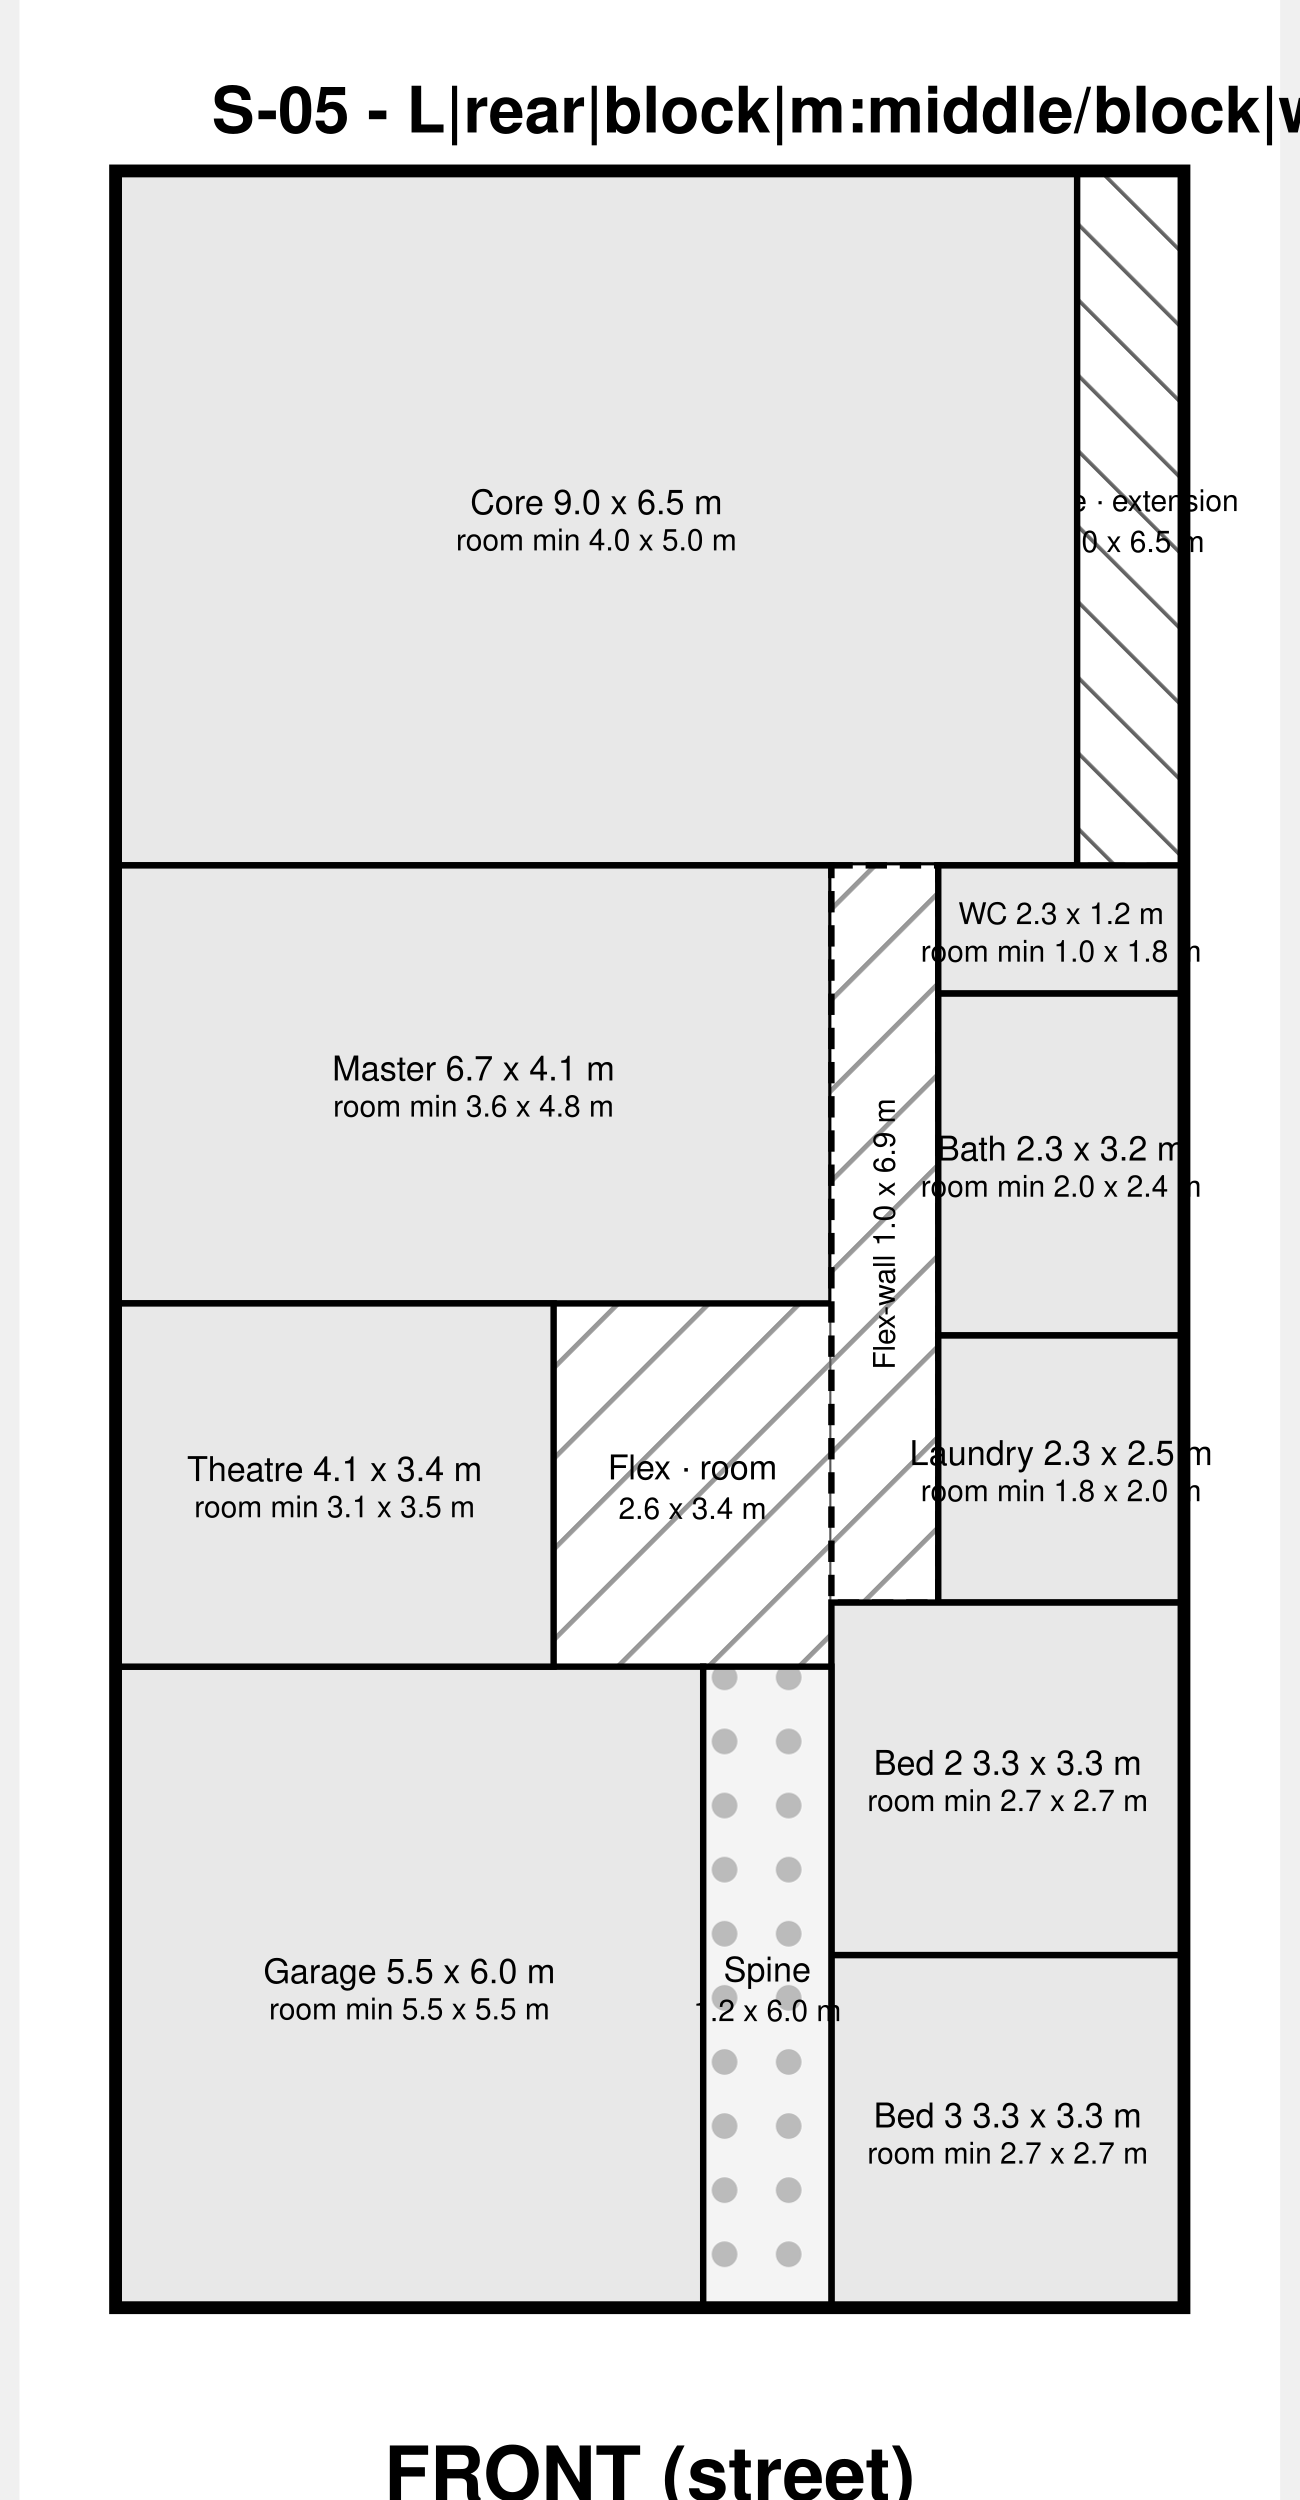
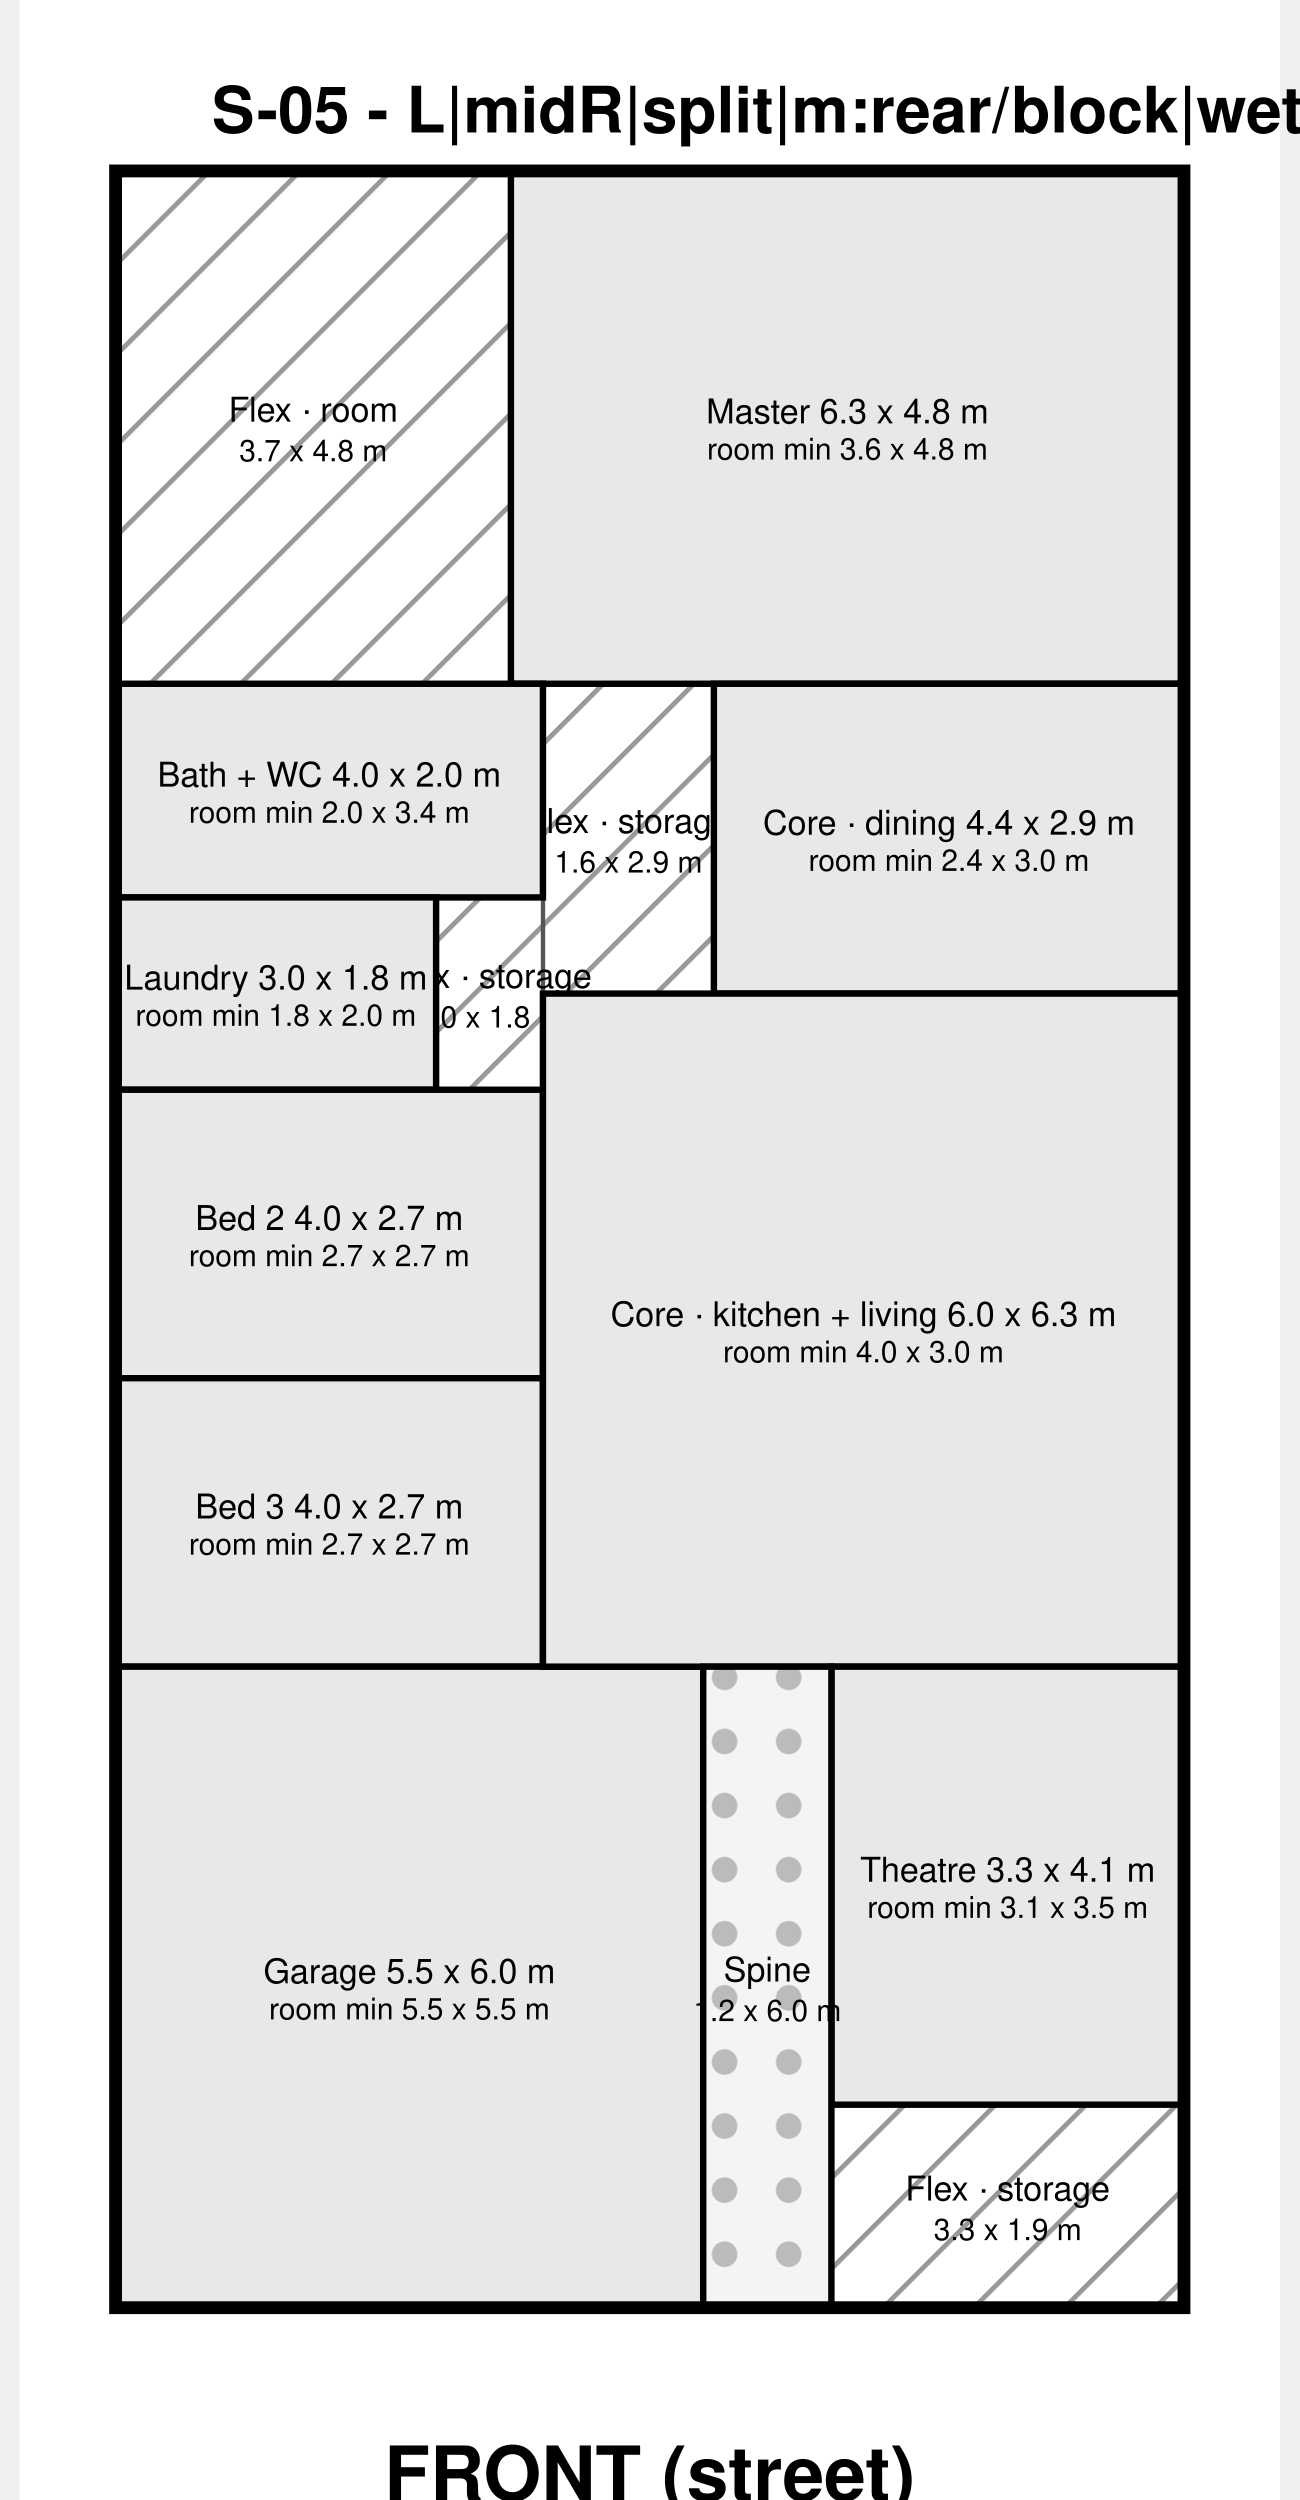
<svg xmlns="http://www.w3.org/2000/svg" width="590" height="1135" viewBox="-900 -1600 11800 23400" font-family="Helvetica, Arial, sans-serif" fill="#000">
  <defs>
    <pattern id="hatch" width="600" height="600" patternUnits="userSpaceOnUse" patternTransform="rotate(45)">
      <rect width="600" height="600" fill="#ffffff" />
      <line x1="0" y1="0" x2="0" y2="600" stroke="#999" stroke-width="90" />
    </pattern>
    <pattern id="hatch2" width="500" height="500" patternUnits="userSpaceOnUse" patternTransform="rotate(-45)">
      <rect width="500" height="500" fill="#ffffff" />
      <line x1="0" y1="0" x2="0" y2="500" stroke="#666" stroke-width="70" />
    </pattern>
    <pattern id="hatch3" width="600" height="600" patternUnits="userSpaceOnUse">
      <rect width="600" height="600" fill="#ffffff" />
      <line x1="0" y1="0" x2="0" y2="600" stroke="#aaa" stroke-width="60" />
      <line x1="0" y1="0" x2="600" y2="0" stroke="#aaa" stroke-width="60" />
    </pattern>
    <pattern id="dots" width="600" height="600" patternUnits="userSpaceOnUse">
      <rect width="600" height="600" fill="#f4f4f4" />
      <circle cx="300" cy="300" r="120" fill="#bbb" />
    </pattern>
  </defs>
  <rect x="-900" y="-1600" width="11800" height="23400" fill="#ffffff" />
-   <text x="900" y="-360" font-size="600" font-weight="bold">S-05 - L|rear|block|m:middle/block|wet:split|rr:-|fw|v2</text>
+   <text x="900" y="-360" font-size="600" font-weight="bold">S-05 - L|midR|split|m:rear/block|wet:block|rr:FM|nofw|v0</text>
  <g>
-     <rect x="4100" y="10600" width="2600" height="3400" fill="url(#hatch)" stroke="#555" stroke-width="40" />
-     <text x="5400" y="12140" font-size="320" text-anchor="middle" dominant-baseline="middle">Flex · room</text>
-     <text x="5400" y="12524" font-size="280" text-anchor="middle" dominant-baseline="middle">2.6 x 3.4 m</text>
+     <rect x="0" y="0" width="3700" height="4800" fill="url(#hatch)" stroke="#555" stroke-width="40" />
+     <text x="1850" y="2240" font-size="320" text-anchor="middle" dominant-baseline="middle">Flex · room</text>
+     <text x="1850" y="2624" font-size="280" text-anchor="middle" dominant-baseline="middle">3.7 x 4.8 m</text>
  </g>
  <g>
-     <rect x="9000" y="0" width="1000" height="6500" fill="url(#hatch2)" stroke="#555" stroke-width="40" />
-     <text x="9500" y="3090" font-size="280" text-anchor="middle" dominant-baseline="middle">Core · extension</text>
-     <text x="9500" y="3474" font-size="280" text-anchor="middle" dominant-baseline="middle">1.0 x 6.5 m</text>
-     <rect x="0" y="0" width="10000" height="6500" fill="none" stroke="#000" stroke-width="50" stroke-dasharray="350 200" />
+     <rect x="4000" y="4800" width="1600" height="2900" fill="url(#hatch)" stroke="#555" stroke-width="40" />
+     <text x="4800" y="6090" font-size="320" text-anchor="middle" dominant-baseline="middle">Flex · storage</text>
+     <text x="4800" y="6474" font-size="280" text-anchor="middle" dominant-baseline="middle">1.6 x 2.9 m</text>
  </g>
  <g>
-     <rect x="0" y="0" width="9000" height="6500" fill="#e8e8e8" stroke="#000" stroke-width="60" />
-     <text x="4500" y="3106" font-size="320" text-anchor="middle" dominant-baseline="middle">Core 9.0 x 6.5 m</text>
-     <text x="4500" y="3458" font-size="280" text-anchor="middle" dominant-baseline="middle">room min 4.0 x 5.0 m</text>
+     <rect x="3000" y="6800" width="1000" height="1800" fill="url(#hatch)" stroke="#555" stroke-width="40" />
+     <text x="3500" y="7540" font-size="320" text-anchor="middle" dominant-baseline="middle">Flex · storage</text>
+     <text x="3500" y="7924" font-size="280" text-anchor="middle" dominant-baseline="middle">1.0 x 1.8 m</text>
  </g>
  <g>
-     <rect x="0" y="6500" width="6700" height="4100" fill="#e8e8e8" stroke="#000" stroke-width="60" />
-     <text x="3350" y="8406" font-size="320" text-anchor="middle" dominant-baseline="middle">Master 6.7 x 4.1 m</text>
-     <text x="3350" y="8758" font-size="280" text-anchor="middle" dominant-baseline="middle">room min 3.6 x 4.8 m</text>
+     <rect x="6700" y="18100" width="3300" height="1900" fill="url(#hatch)" stroke="#555" stroke-width="40" />
+     <text x="8350" y="18890" font-size="320" text-anchor="middle" dominant-baseline="middle">Flex · storage</text>
+     <text x="8350" y="19274" font-size="280" text-anchor="middle" dominant-baseline="middle">3.3 x 1.9 m</text>
+   </g>
+   <g>
+     <rect x="3700" y="0" width="6300" height="4800" fill="#e8e8e8" stroke="#000" stroke-width="60" />
+     <text x="6850" y="2256" font-size="320" text-anchor="middle" dominant-baseline="middle">Master 6.3 x 4.8 m</text>
+     <text x="6850" y="2608" font-size="280" text-anchor="middle" dominant-baseline="middle">room min 3.6 x 4.8 m</text>
+   </g>
+   <g>
+     <rect x="0" y="4800" width="4000" height="2000" fill="#e8e8e8" stroke="#000" stroke-width="60" />
+     <text x="2000" y="5656" font-size="320" text-anchor="middle" dominant-baseline="middle">Bath + WC 4.0 x 2.0 m</text>
+     <text x="2000" y="6008" font-size="280" text-anchor="middle" dominant-baseline="middle">room min 2.0 x 3.4 m</text>
+   </g>
+   <g>
+     <rect x="0" y="6800" width="3000" height="1800" fill="#e8e8e8" stroke="#000" stroke-width="60" />
+     <text x="1500" y="7556" font-size="320" text-anchor="middle" dominant-baseline="middle">Laundry 3.0 x 1.8 m</text>
+     <text x="1500" y="7908" font-size="280" text-anchor="middle" dominant-baseline="middle">room min 1.8 x 2.0 m</text>
+   </g>
+   <g>
+     <rect x="0" y="8600" width="4000" height="2700" fill="#e8e8e8" stroke="#000" stroke-width="60" />
+     <text x="2000" y="9806" font-size="320" text-anchor="middle" dominant-baseline="middle">Bed 2 4.0 x 2.7 m</text>
+     <text x="2000" y="10158" font-size="280" text-anchor="middle" dominant-baseline="middle">room min 2.7 x 2.7 m</text>
+   </g>
+   <g>
+     <rect x="0" y="11300" width="4000" height="2700" fill="#e8e8e8" stroke="#000" stroke-width="60" />
+     <text x="2000" y="12506" font-size="320" text-anchor="middle" dominant-baseline="middle">Bed 3 4.0 x 2.7 m</text>
+     <text x="2000" y="12858" font-size="280" text-anchor="middle" dominant-baseline="middle">room min 2.7 x 2.7 m</text>
  </g>
  <g>
    <rect x="0" y="14000" width="5500" height="6000" fill="#e8e8e8" stroke="#000" stroke-width="60" />
    <text x="2750" y="16856" font-size="320" text-anchor="middle" dominant-baseline="middle">Garage 5.5 x 6.0 m</text>
    <text x="2750" y="17208" font-size="280" text-anchor="middle" dominant-baseline="middle">room min 5.5 x 5.5 m</text>
  </g>
  <g>
-     <rect x="6700" y="6500" width="1000" height="6900" fill="url(#hatch)" stroke="#000" stroke-width="60" stroke-dasharray="200 120" />
-     <text transform="translate(7200 9950) rotate(-90)" font-size="280" text-anchor="middle" dominant-baseline="middle">Flex-wall 1.0 x 6.9 m</text>
+     <rect x="5600" y="4800" width="4400" height="2900" fill="#e8e8e8" stroke="#000" stroke-width="60" />
+     <text x="7800" y="6106" font-size="320" text-anchor="middle" dominant-baseline="middle">Core · dining 4.4 x 2.9 m</text>
+     <text x="7800" y="6458" font-size="280" text-anchor="middle" dominant-baseline="middle">room min 2.4 x 3.0 m</text>
  </g>
  <g>
-     <rect x="7700" y="6500" width="2300" height="1200" fill="#e8e8e8" stroke="#000" stroke-width="60" />
-     <text x="8850" y="6956" font-size="280" text-anchor="middle" dominant-baseline="middle">WC 2.3 x 1.2 m</text>
-     <text x="8850" y="7308" font-size="280" text-anchor="middle" dominant-baseline="middle">room min 1.0 x 1.8 m</text>
+     <rect x="4000" y="7700" width="6000" height="6300" fill="#e8e8e8" stroke="#000" stroke-width="60" />
+     <text x="7000" y="10706" font-size="320" text-anchor="middle" dominant-baseline="middle">Core · kitchen + living 6.0 x 6.3 m</text>
+     <text x="7000" y="11058" font-size="280" text-anchor="middle" dominant-baseline="middle">room min 4.0 x 3.0 m</text>
  </g>
  <g>
-     <rect x="7700" y="7700" width="2300" height="3200" fill="#e8e8e8" stroke="#000" stroke-width="60" />
-     <text x="8850" y="9156" font-size="320" text-anchor="middle" dominant-baseline="middle">Bath 2.3 x 3.2 m</text>
-     <text x="8850" y="9508" font-size="280" text-anchor="middle" dominant-baseline="middle">room min 2.0 x 2.4 m</text>
-   </g>
-   <g>
-     <rect x="7700" y="10900" width="2300" height="2500" fill="#e8e8e8" stroke="#000" stroke-width="60" />
-     <text x="8850" y="12006" font-size="320" text-anchor="middle" dominant-baseline="middle">Laundry 2.3 x 2.5 m</text>
-     <text x="8850" y="12358" font-size="280" text-anchor="middle" dominant-baseline="middle">room min 1.8 x 2.0 m</text>
-   </g>
-   <g>
-     <rect x="6700" y="13400" width="3300" height="3300" fill="#e8e8e8" stroke="#000" stroke-width="60" />
-     <text x="8350" y="14906" font-size="320" text-anchor="middle" dominant-baseline="middle">Bed 2 3.3 x 3.3 m</text>
-     <text x="8350" y="15258" font-size="280" text-anchor="middle" dominant-baseline="middle">room min 2.7 x 2.7 m</text>
-   </g>
-   <g>
-     <rect x="6700" y="16700" width="3300" height="3300" fill="#e8e8e8" stroke="#000" stroke-width="60" />
-     <text x="8350" y="18206" font-size="320" text-anchor="middle" dominant-baseline="middle">Bed 3 3.3 x 3.3 m</text>
-     <text x="8350" y="18558" font-size="280" text-anchor="middle" dominant-baseline="middle">room min 2.7 x 2.7 m</text>
-   </g>
-   <g>
-     <rect x="0" y="10600" width="4100" height="3400" fill="#e8e8e8" stroke="#000" stroke-width="60" />
-     <text x="2050" y="12156" font-size="320" text-anchor="middle" dominant-baseline="middle">Theatre 4.1 x 3.4 m</text>
-     <text x="2050" y="12508" font-size="280" text-anchor="middle" dominant-baseline="middle">room min 3.1 x 3.5 m</text>
+     <rect x="6700" y="14000" width="3300" height="4100" fill="#e8e8e8" stroke="#000" stroke-width="60" />
+     <text x="8350" y="15906" font-size="320" text-anchor="middle" dominant-baseline="middle">Theatre 3.3 x 4.1 m</text>
+     <text x="8350" y="16258" font-size="280" text-anchor="middle" dominant-baseline="middle">room min 3.1 x 3.5 m</text>
  </g>
  <g>
    <rect x="5500" y="14000" width="1200" height="6000" fill="url(#dots)" stroke="#000" stroke-width="60" />
    <text x="6100" y="16840" font-size="320" text-anchor="middle" dominant-baseline="middle">Spine</text>
    <text x="6100" y="17224" font-size="280" text-anchor="middle" dominant-baseline="middle">1.2 x 6.0 m</text>
  </g>
  <rect x="0" y="0" width="10000" height="20000" fill="none" stroke="#000" stroke-width="120" />
  <text x="5000" y="21800" font-size="700" text-anchor="middle" font-weight="bold">FRONT (street)</text>
</svg>
